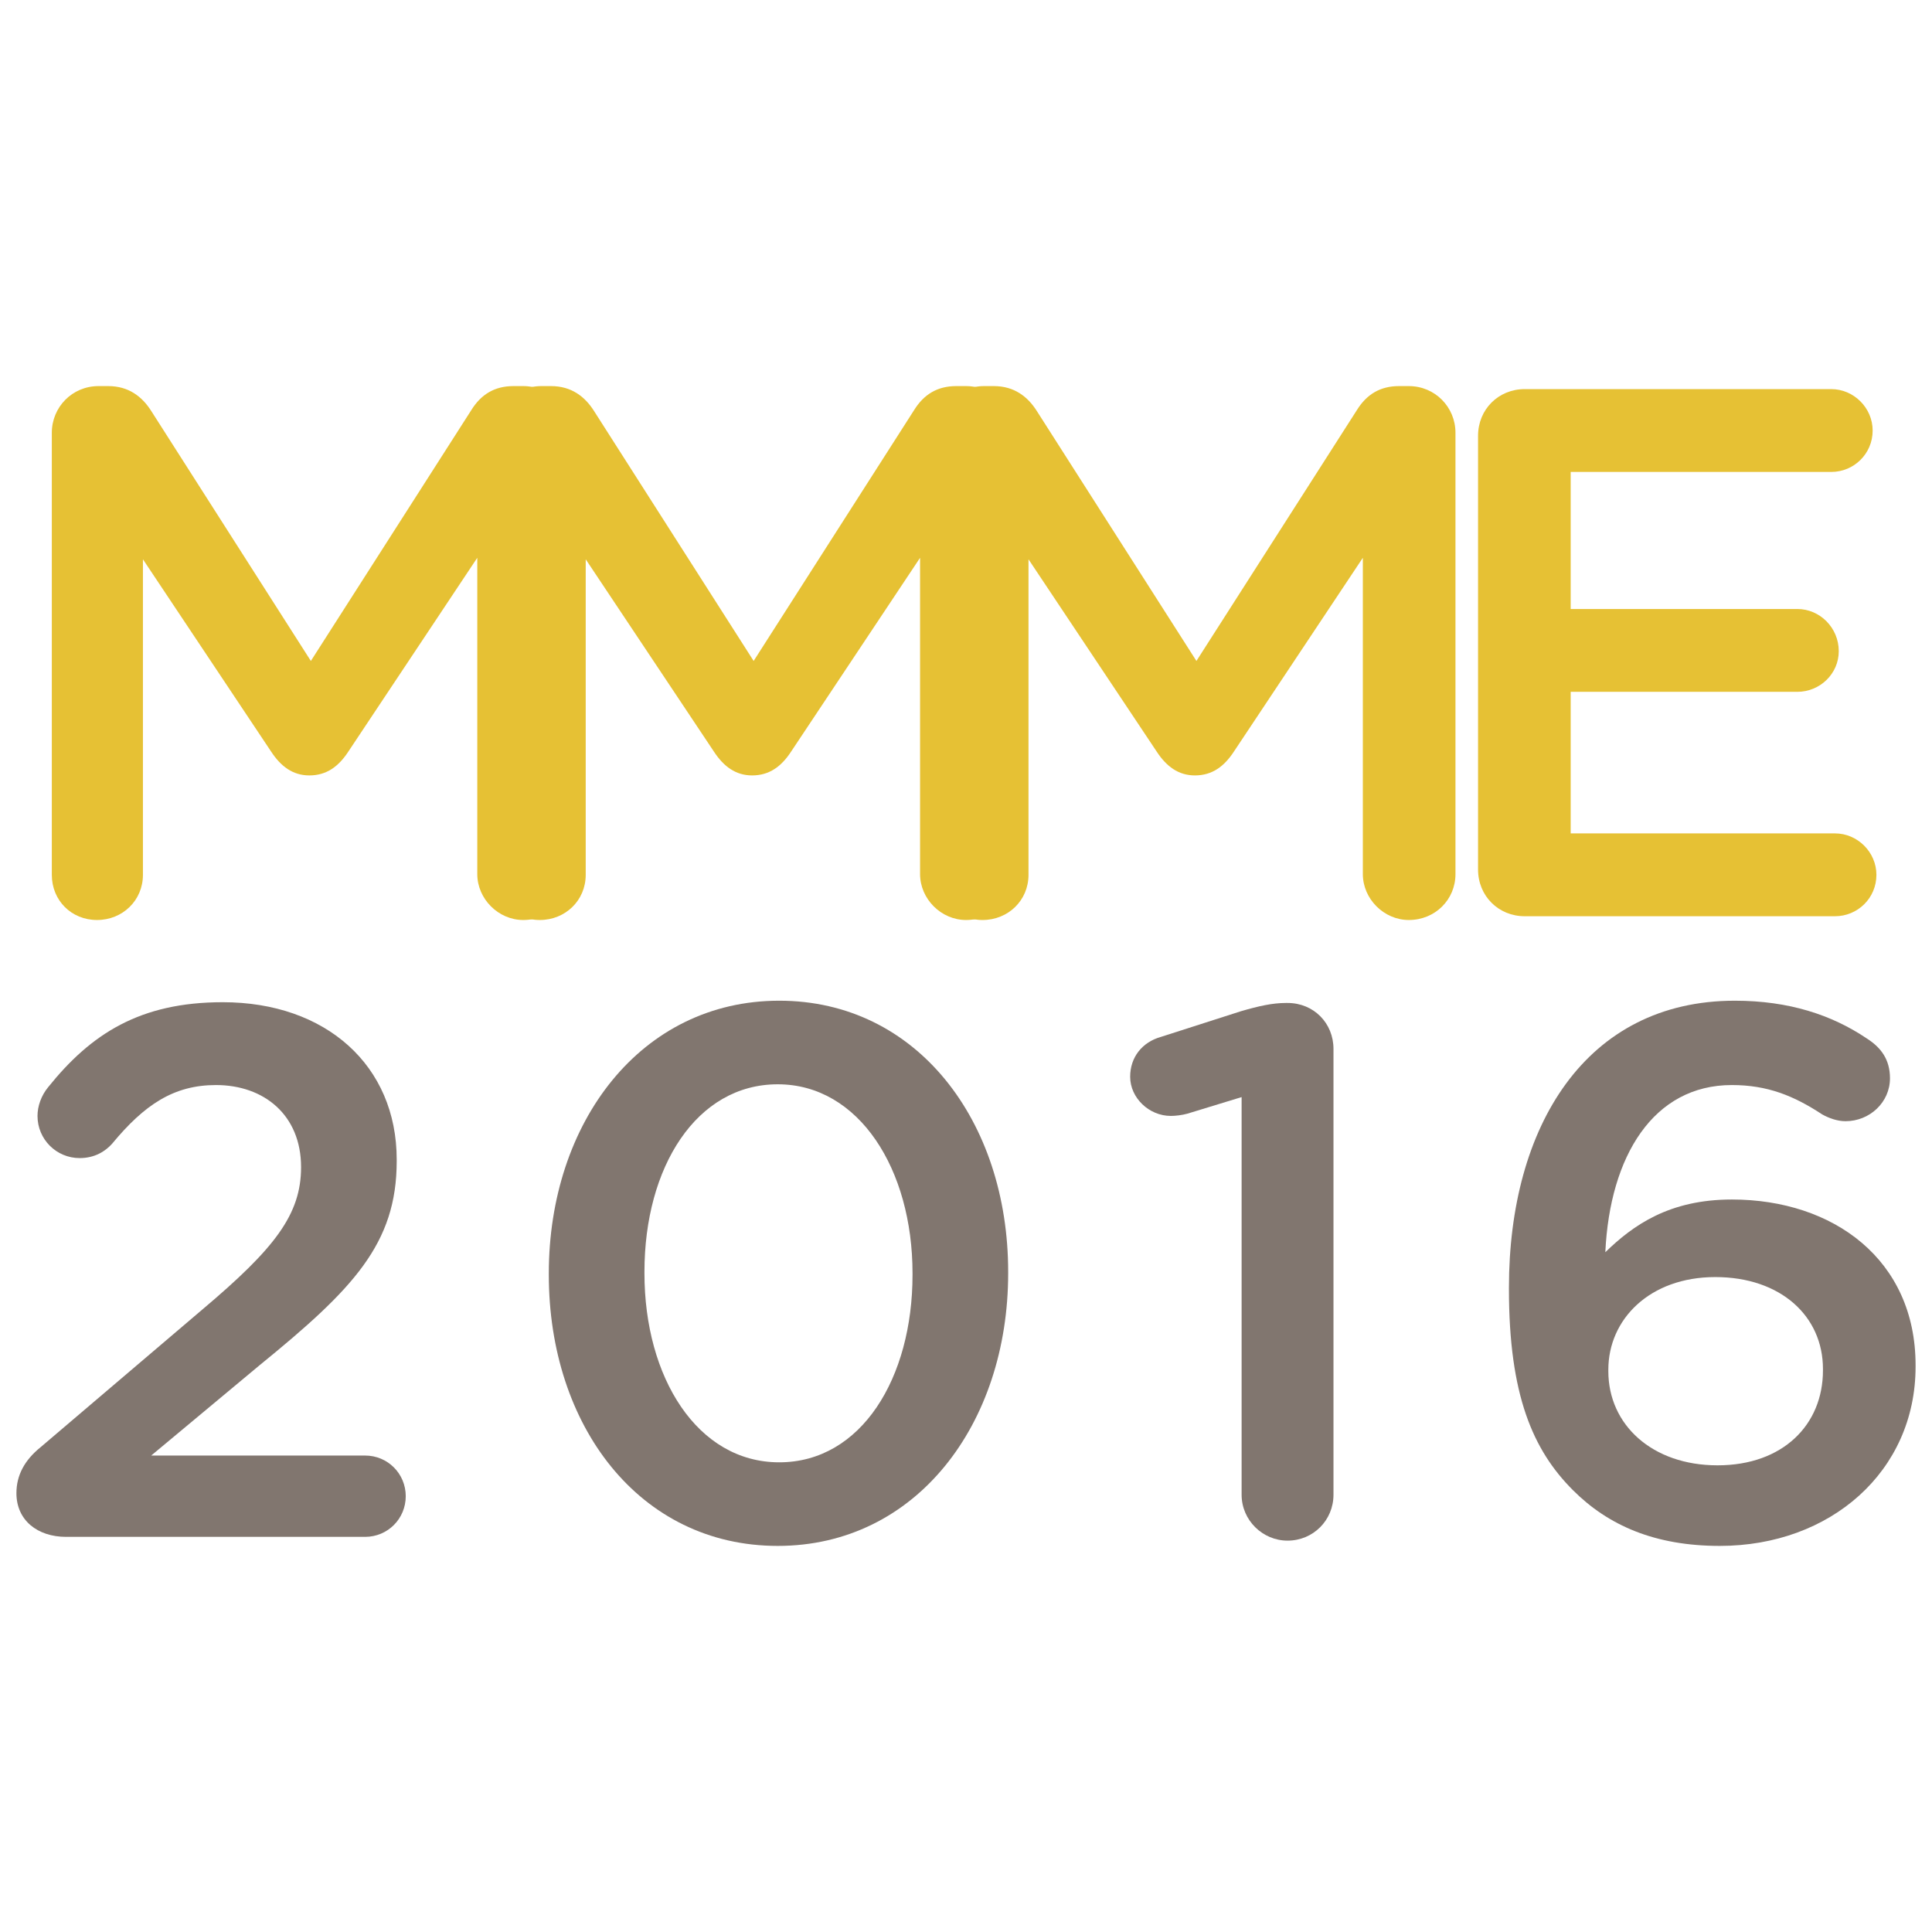
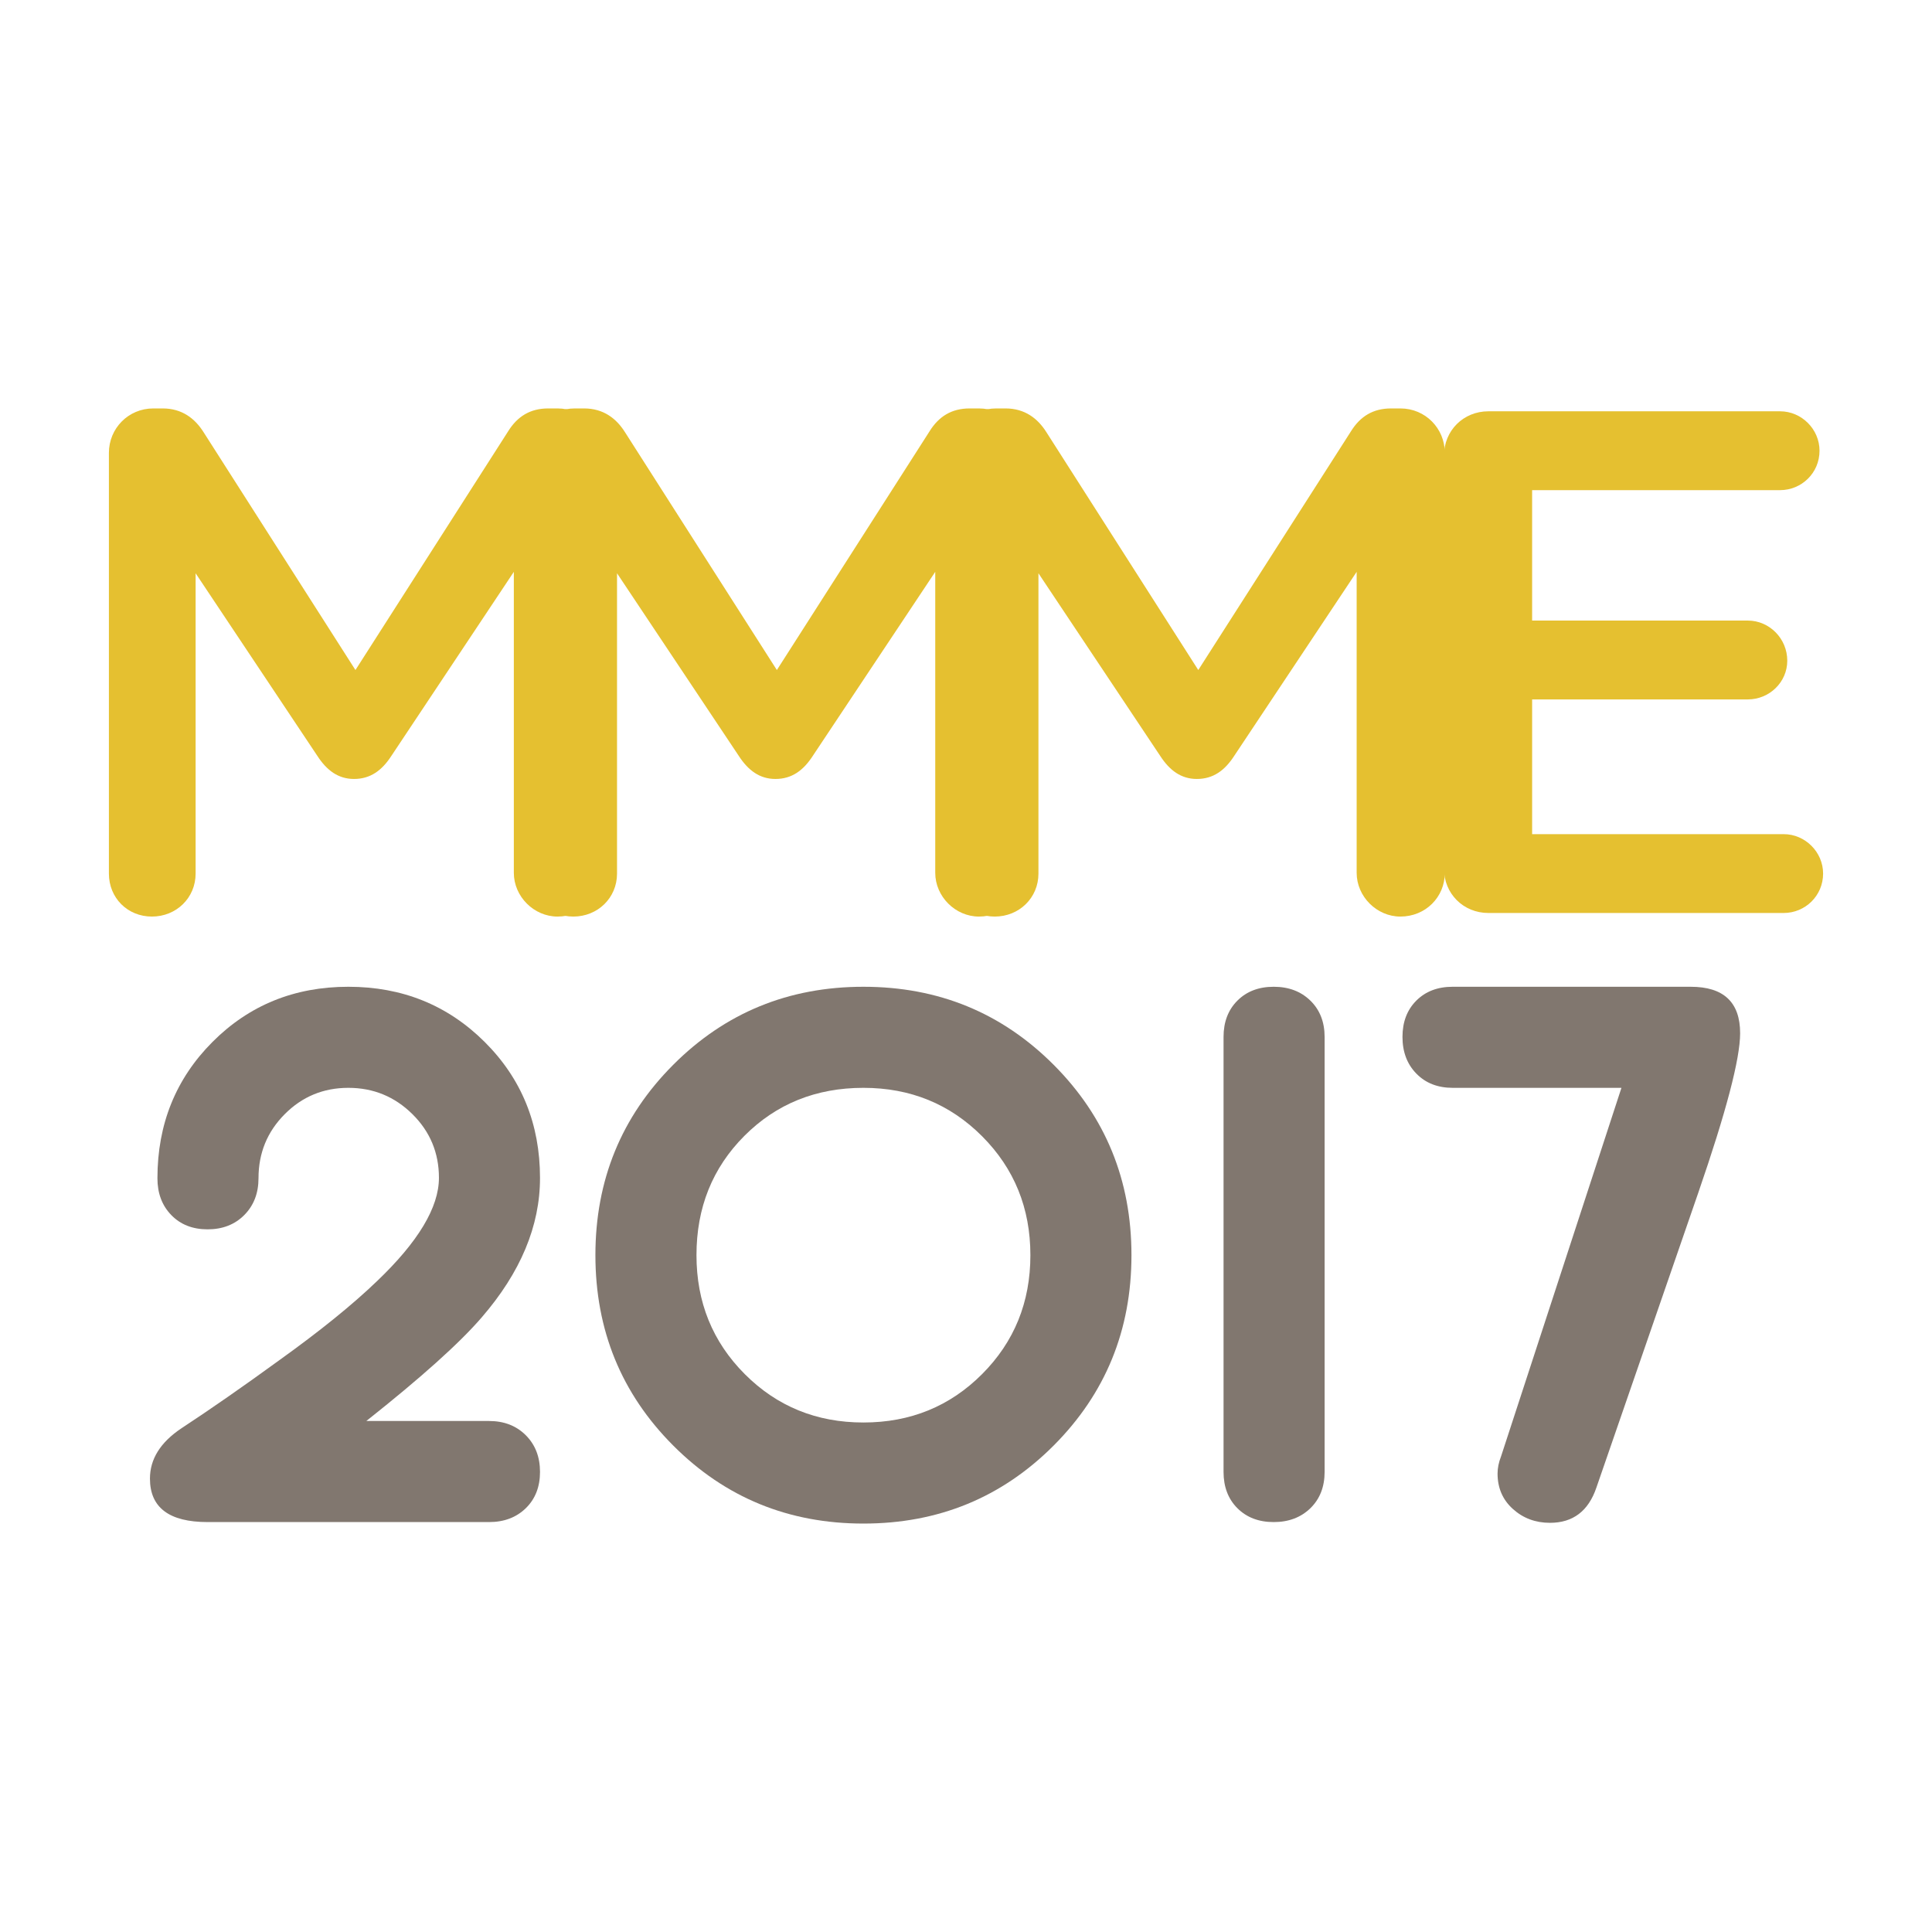
<svg xmlns="http://www.w3.org/2000/svg" version="1.1" id="Layer_1" x="0px" y="0px" width="2304px" height="2304px" viewBox="0 0 2304 2304" enable-background="new 0 0 2304 2304" xml:space="preserve">
  <g>
-     <path fill="#E6C134" d="M61.792,516.115c0-30.533,24.247-55.678,55.678-55.678h11.675c24.247,0,40.411,12.572,51.188,29.635   l190.383,298.147l191.281-299.045c11.674-18.859,27.839-28.737,50.29-28.737h11.675c31.431,0,55.678,25.145,55.678,55.678v526.247   c0,30.533-24.247,54.78-55.678,54.78c-29.635,0-54.78-25.145-54.78-54.78V665.188L415.617,895.983   c-11.675,17.96-26.043,28.737-46.697,28.737c-19.757,0-34.126-10.777-45.8-28.737L170.454,666.984v376.276   c0,30.533-24.247,53.882-54.78,53.882c-30.533,0-53.882-23.349-53.882-53.882V516.115z" />
-     <path fill="#E6C134" d="M589.831,516.115c0-30.533,24.247-55.678,55.678-55.678h11.675c24.247,0,40.411,12.572,51.188,29.635   l190.383,298.147l191.281-299.045c11.674-18.859,27.839-28.737,50.29-28.737h11.675c31.431,0,55.678,25.145,55.678,55.678v526.247   c0,30.533-24.247,54.78-55.678,54.78c-29.635,0-54.78-25.145-54.78-54.78V665.188L943.655,895.983   c-11.675,17.96-26.043,28.737-46.698,28.737c-19.757,0-34.126-10.777-45.8-28.737L698.492,666.984v376.276   c0,30.533-24.247,53.882-54.78,53.882c-30.533,0-53.882-23.349-53.882-53.882V516.115z" />
-     <path fill="#E6C134" d="M1117.869,516.115c0-30.533,24.247-55.678,55.678-55.678h11.675c24.247,0,40.411,12.572,51.188,29.635   l190.382,298.147l191.281-299.045c11.675-18.859,27.839-28.737,50.291-28.737h11.674c31.431,0,55.678,25.145,55.678,55.678v526.247   c0,30.533-24.247,54.78-55.678,54.78c-29.636,0-54.781-25.145-54.781-54.78V665.188l-153.564,230.795   c-11.674,17.96-26.042,28.737-46.697,28.737c-19.757,0-34.126-10.777-45.8-28.737l-152.665-228.999v376.276   c0,30.533-24.247,53.882-54.78,53.882s-53.882-23.349-53.882-53.882V516.115z" />
-     <path fill="#E6C134" d="M1762.651,1036.974V519.707c0-31.431,24.248-55.678,55.679-55.678h365.499   c26.941,0,49.393,22.451,49.393,49.392c0,27.839-22.451,49.392-49.393,49.392h-310.719v163.442h270.308   c26.941,0,49.392,22.451,49.392,50.29c0,26.941-22.45,48.494-49.392,48.494h-270.308v168.83h315.21   c26.94,0,49.391,22.451,49.391,49.392c0,27.839-22.451,49.392-49.391,49.392h-369.99   C1786.899,1092.652,1762.651,1068.405,1762.651,1036.974z" />
-     <path fill="#81766F" d="M48.321,1725.922l193.077-164.34c86.211-72.741,117.643-113.153,117.643-169.729   c0-61.964-44.004-97.885-101.478-97.885c-50.29,0-85.313,23.349-123.928,70.047c-8.082,8.98-20.654,17.062-38.615,17.062   c-27.839,0-50.29-22.451-50.29-50.29c0-11.674,4.49-24.247,12.572-34.126c51.188-63.76,109.56-101.478,208.344-101.478   c123.03,0,207.446,75.435,207.446,187.689v1.795c0,98.784-52.086,152.667-163.442,243.367L180.332,1735.8h255.041   c26.941,0,48.494,21.553,48.494,48.494c0,26.94-21.553,48.493-48.494,48.493H78.854c-34.125,0-59.27-19.757-59.27-52.086   C19.584,1759.149,29.463,1741.188,48.321,1725.922z" />
-     <path fill="#81766F" d="M654.484,1520.272v-1.796c0-179.606,109.56-325.088,274.798-325.088   c164.34,0,273.002,143.686,273.002,323.293v1.795c0,179.607-109.56,325.088-274.798,325.088   C762.248,1843.563,654.484,1699.879,654.484,1520.272z M1088.234,1520.272v-1.796c0-123.928-63.76-225.406-160.748-225.406   c-96.988,0-158.952,98.783-158.952,223.61v1.795c0,123.929,62.863,225.407,160.748,225.407   C1027.167,1743.882,1088.234,1643.303,1088.234,1520.272z" />
-     <path fill="#81766F" d="M1480.681,1308.336l-64.659,19.757c-6.286,1.796-14.369,2.695-19.757,2.695   c-26.043,0-48.493-21.553-48.493-46.698c0-23.348,14.369-41.309,36.819-47.595l95.191-30.534   c21.553-6.286,37.717-9.878,53.882-9.878h1.795c31.431,0,54.781,24.247,54.781,54.78v531.636c0,30.533-24.247,54.78-54.781,54.78   c-29.635,0-54.78-24.247-54.78-54.78V1308.336z" />
-     <path fill="#81766F" d="M1875.811,1777.11c-47.596-47.596-76.333-113.153-76.333-239.774v-1.796   c0-192.179,91.6-342.151,269.41-342.151c64.659,0,115.846,17.063,157.156,44.902c17.062,10.777,27.839,25.145,27.839,47.596   c0,28.737-24.247,51.188-52.984,51.188c-9.878,0-19.757-3.593-27.838-8.083c-34.126-22.45-65.557-35.023-107.765-35.023   c-93.395,0-145.481,84.414-150.869,199.362c33.227-32.329,76.333-62.862,150.869-62.862c121.235,0,219.12,71.843,219.12,197.567   v1.796c0,124.826-101.478,213.731-233.488,213.731C1973.697,1843.563,1918.018,1819.317,1875.811,1777.11z M2173.957,1634.322   v-1.796c0-62.862-50.29-109.559-128.419-109.559c-78.128,0-127.521,50.29-127.521,110.457v1.796   c0,63.76,52.086,112.254,130.215,112.254C2126.362,1747.474,2173.957,1698.98,2173.957,1634.322z" />
+     <g>
+       <path fill="#E5C030" d="M129.867,540.066c0-29.06,23.076-52.992,52.991-52.992h11.11c23.077,0,38.461,11.965,48.719,28.205    l181.195,283.759l182.051-284.614c11.109-17.949,26.496-27.35,47.862-27.35h11.111c29.915,0,52.991,23.932,52.991,52.992v500.851    c0,29.06-23.076,52.137-52.991,52.137c-28.204,0-52.136-23.931-52.136-52.137V681.945L466.616,901.603    c-11.11,17.093-24.786,27.35-44.443,27.35c-18.803,0-32.479-10.257-43.589-27.35L233.285,683.654v358.119    c0,29.059-23.078,51.281-52.137,51.281c-29.06,0-51.281-22.222-51.281-51.281V540.066z" />
+       <path fill="#E5C030" d="M632.424,540.066c0-29.06,23.077-52.992,52.991-52.992h11.111c23.077,0,38.462,11.965,48.719,28.205    l181.196,283.759l182.05-284.614c11.11-17.949,26.495-27.35,47.862-27.35h11.111c29.916,0,52.992,23.932,52.992,52.992v500.851    c0,29.06-23.076,52.137-52.992,52.137c-28.204,0-52.136-23.931-52.136-52.137V681.945L969.175,901.603    c-11.113,17.093-24.786,27.35-44.446,27.35c-18.803,0-32.479-10.257-43.589-27.35L735.841,683.654v358.119    c0,29.059-23.075,51.281-52.137,51.281c-29.059,0-51.281-22.222-51.281-51.281L632.424,540.066L632.424,540.066z" />
+       <path fill="#E5C030" d="M1134.98,540.066c0-29.06,23.076-52.992,52.992-52.992h11.111c23.076,0,38.461,11.965,48.715,28.205    l181.197,283.759l182.051-284.614c11.111-17.949,26.494-27.35,47.863-27.35h11.111c29.914,0,52.992,23.932,52.992,52.992v500.851    c0,29.06-23.078,52.137-52.992,52.137c-28.207,0-52.137-23.931-52.137-52.137V681.945L1471.73,901.603    c-11.111,17.093-24.785,27.35-44.445,27.35c-18.801,0-32.479-10.257-43.588-27.35l-145.299-217.948v358.119    c0,29.059-23.076,51.281-52.137,51.281c-29.059,0-51.281-22.222-51.281-51.281V540.066L1134.98,540.066z" />
+       <path fill="#E5C030" d="M1721.998,1035.79V543.484c0-29.915,23.078-52.991,52.992-52.991h347.861    c25.643,0,47.012,21.368,47.012,47.008c0,26.496-21.369,47.008-47.012,47.008h-295.725v155.555h257.266    c25.639,0,47.008,21.367,47.008,47.863c0,25.641-21.367,46.154-47.008,46.154h-257.264v160.683h299.998    c25.641,0,47.006,21.368,47.006,47.009c0,26.495-21.365,47.007-47.006,47.007H1774.99    C1745.076,1088.78,1721.998,1065.704,1721.998,1035.79z" />
+     </g>
+     <g>
+       <path fill="#81776F" d="M436.853,1694.607h146.426c17.856,0,32.434,5.664,43.749,16.964    c11.299,11.314,16.963,25.893,16.963,43.749s-5.664,32.295-16.963,43.303c-11.315,11.007-25.893,16.518-43.749,16.518H247.572    c-45.843,0-68.749-17.284-68.749-51.868c0-23.256,12.499-43.232,37.499-59.932c34.514-22.656,73.505-49.776,116.962-81.388    c48.213-34.569,86.898-65.875,116.068-93.901c49.399-47.098,74.104-88.251,74.104-123.435c0-29.799-10.574-55.146-31.694-76.017    c-21.136-20.87-46.582-31.305-76.338-31.305c-29.771,0-55.063,10.478-75.891,31.417c-20.843,20.954-31.25,46.385-31.25,76.295    c0,17.954-5.664,32.616-16.963,43.986c-11.315,11.369-25.893,17.048-43.749,17.048c-17.857,0-32.296-5.665-43.303-17.02    c-11.021-11.343-16.519-25.962-16.519-43.875c0-64.479,21.875-118.663,65.624-162.552s97.766-65.833,162.05-65.833    s118.44,21.916,162.496,65.735c44.041,43.832,66.069,97.933,66.069,162.328c0,57.253-23.213,112.707-69.641,166.361    C548.15,1601.6,502.323,1642.739,436.853,1694.607z" />
+       <path fill="#81776F" d="M1029.685,1176.763c89.282,0,164.866,30.998,226.78,92.995c61.898,61.995,92.854,137.691,92.854,227.087    c0,89.409-30.955,165.104-92.854,227.101c-61.914,61.996-137.498,92.98-226.78,92.98c-89.284,0-164.882-30.984-226.78-92.98    c-61.913-61.997-92.855-137.691-92.855-227.101c0-89.396,30.942-165.092,92.855-227.087    C864.803,1207.761,940.4,1176.763,1029.685,1176.763z M1029.685,1297.296c-56.556,0-103.877,19.098-141.962,57.267    c-38.099,38.183-57.141,85.615-57.141,142.282c0,56.08,19.196,103.359,57.588,141.835s85.558,57.714,141.515,57.714    c55.941,0,103.122-19.238,141.515-57.714c38.391-38.476,57.588-85.755,57.588-141.835c0-56.068-19.197-103.346-57.588-141.821    C1132.807,1316.548,1085.626,1297.296,1029.685,1297.296z" />
+       <path fill="#81776F" d="M1579.668,1236.667v518.57c0,17.884-5.664,32.351-16.963,43.372    c-11.314,11.006-25.893,16.531-43.75,16.531s-32.295-5.525-43.303-16.531c-11.02-11.021-16.518-25.488-16.518-43.372v-518.57    c0-17.885,5.498-32.338,16.518-43.358c11.008-11.021,25.445-16.546,43.303-16.546s32.436,5.524,43.75,16.546    C1574.004,1204.329,1579.668,1218.782,1579.668,1236.667z" />
+       <path fill="#81776F" d="M1732.338,1176.763h283.922c39.285,0,58.928,18.484,58.928,55.439c0,30.412-16.67,93.888-49.998,190.453    l-121.426,351.414c-9.529,27.985-27.984,41.964-55.355,41.964c-17.271,0-32.004-5.496-44.195-16.477    c-12.207-10.979-18.303-25.082-18.303-42.298c0-6.527,1.381-13.351,4.17-20.479l143.566-439.484h-201.209    c-17.887,0-32.352-5.65-43.373-16.964c-11.035-11.3-16.545-25.893-16.545-43.749s5.496-32.282,16.516-43.303    C1700.043,1182.273,1714.482,1176.763,1732.338,1176.763z" />
+     </g>
  </g>
</svg>
